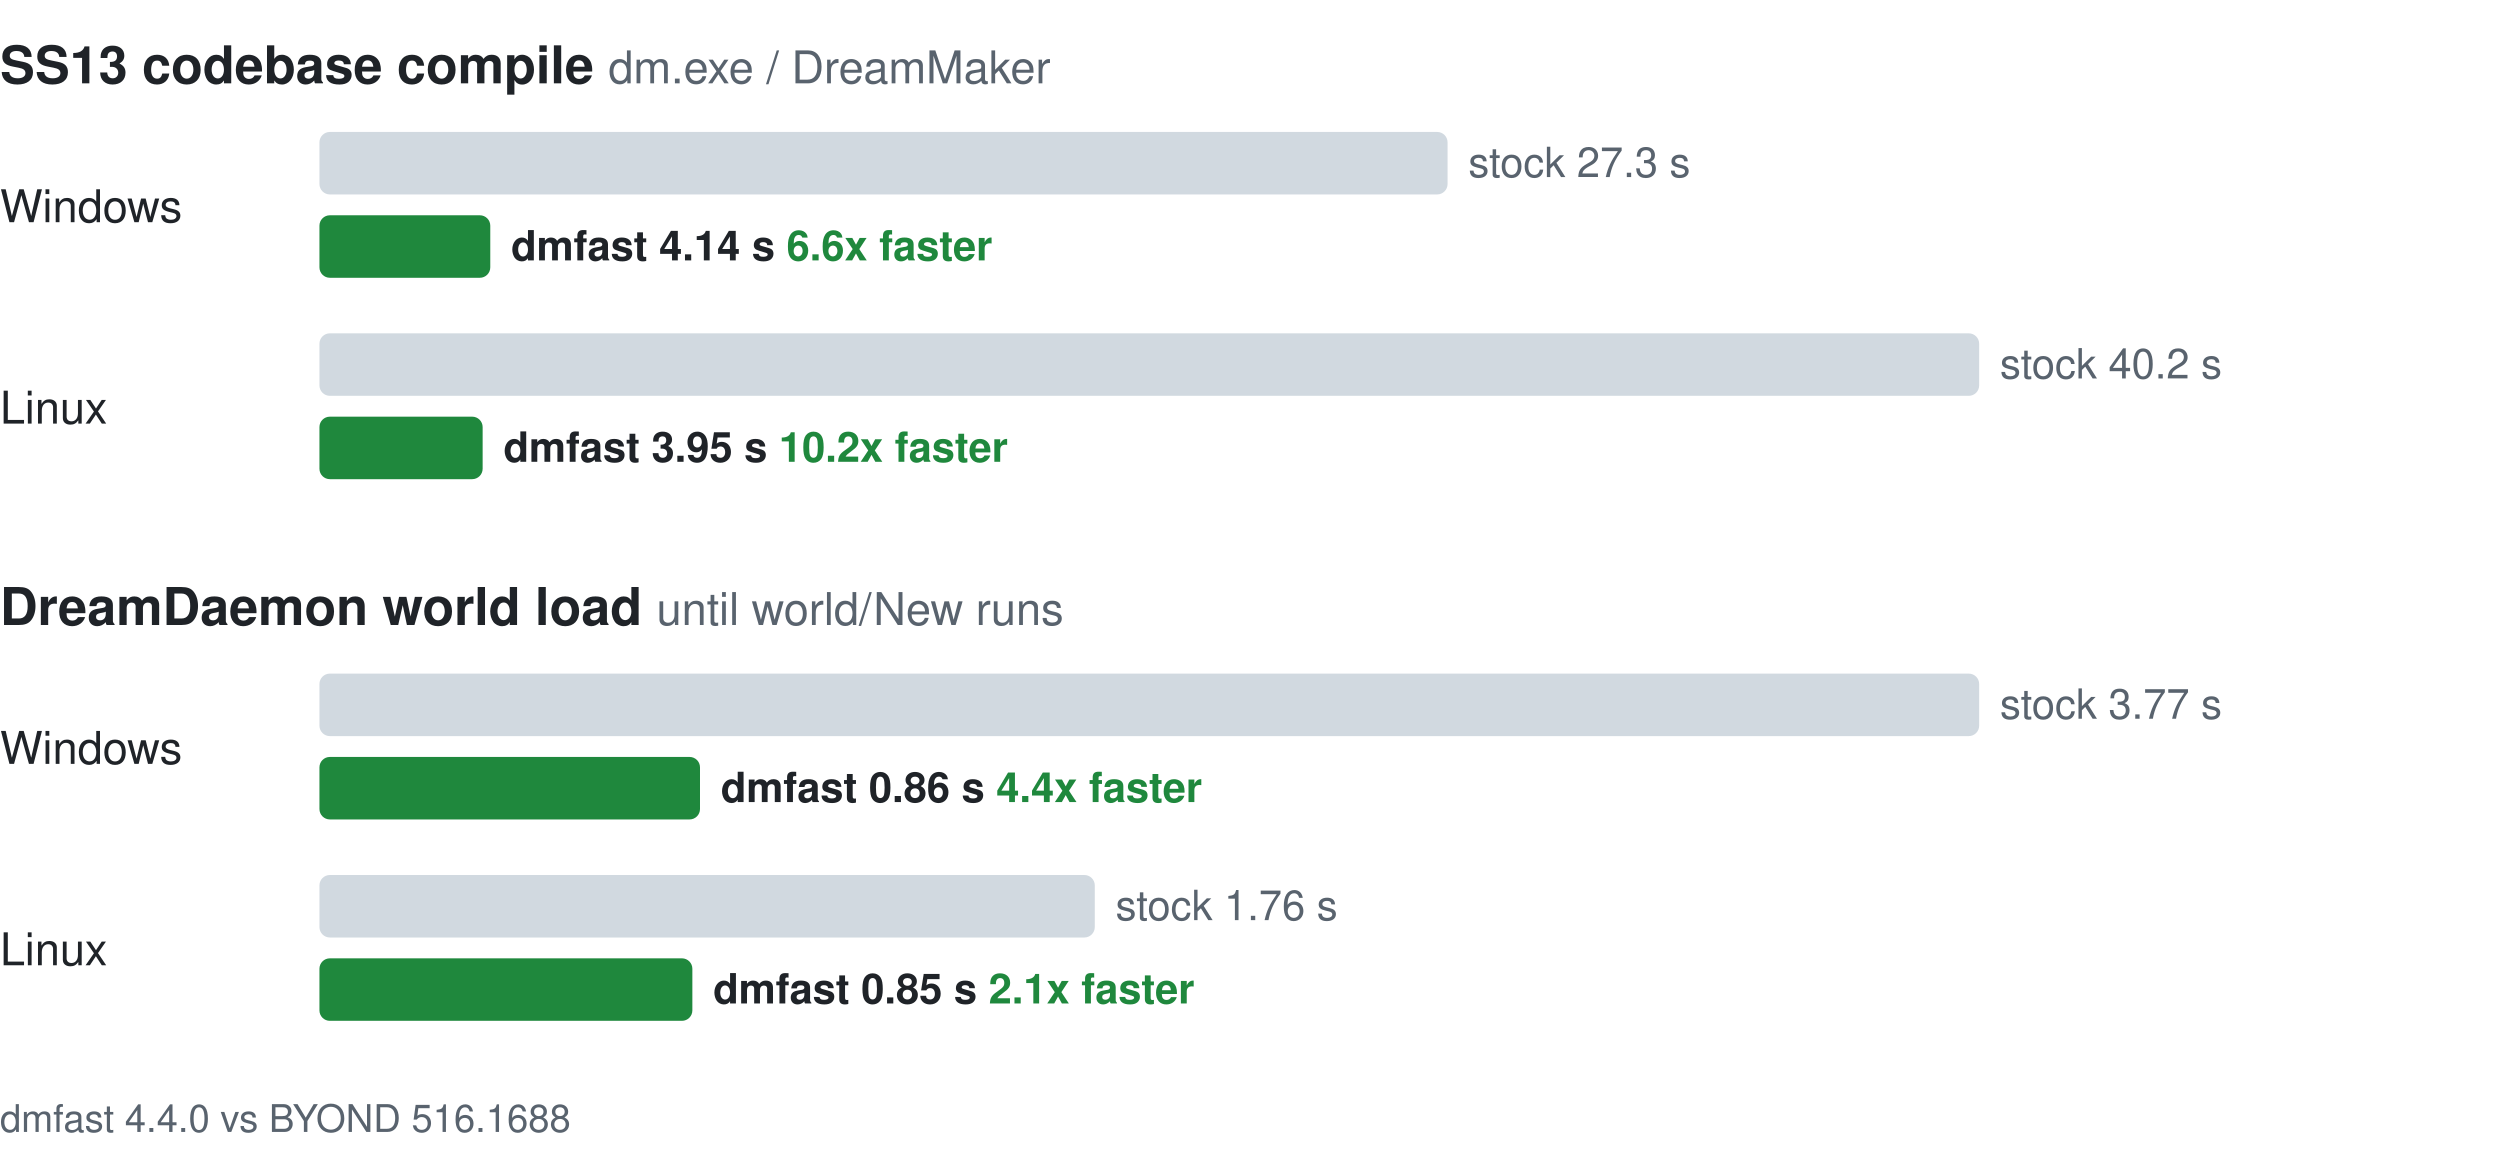
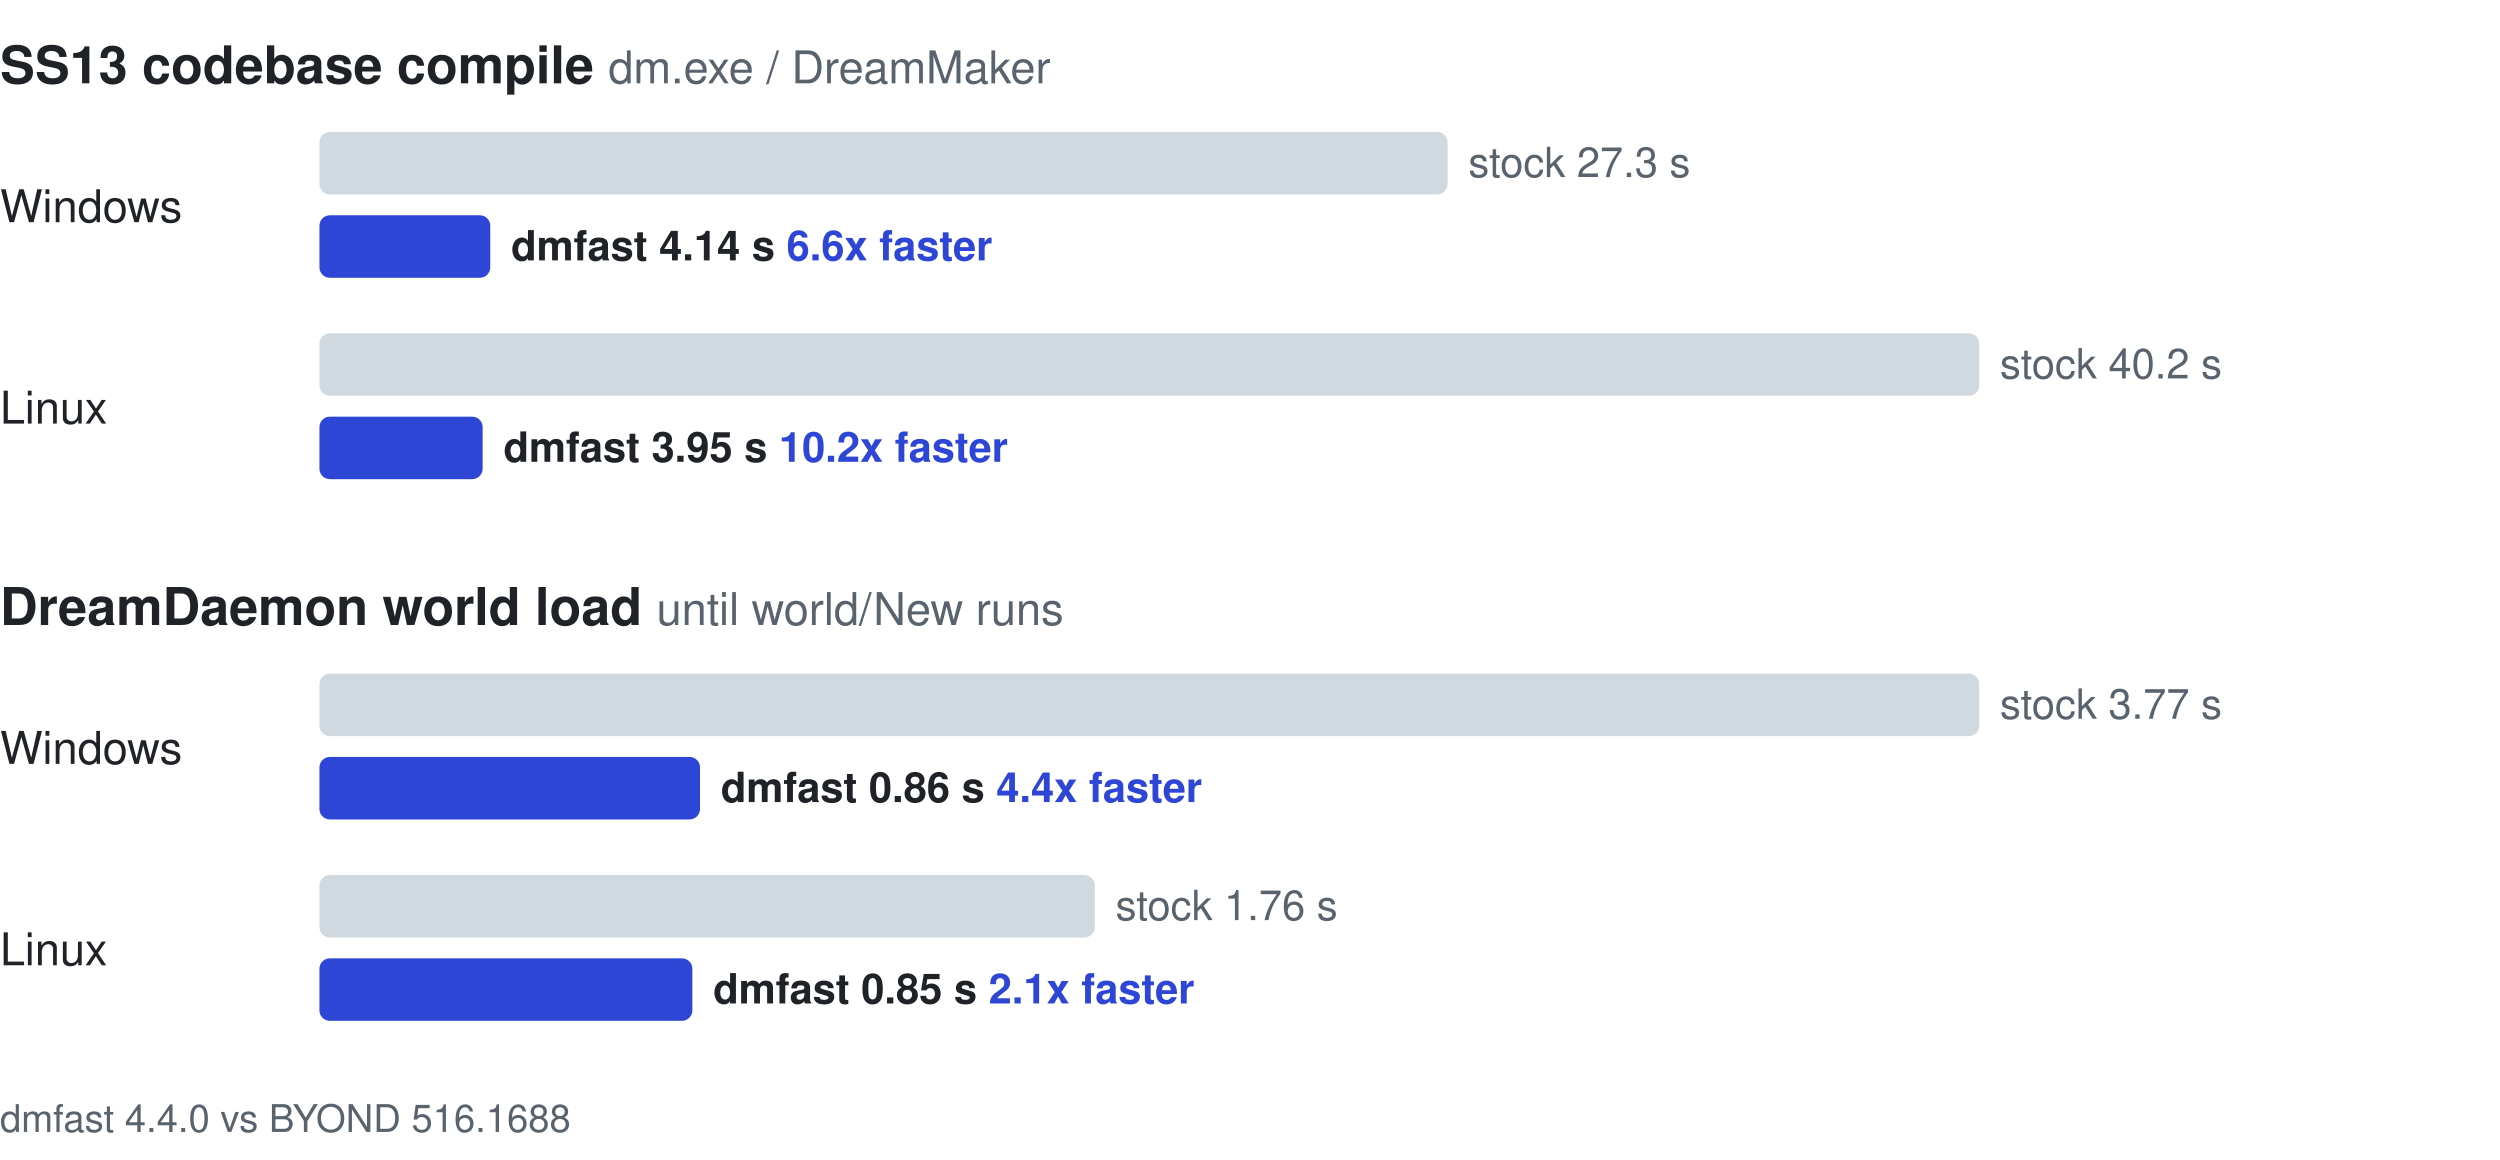
<svg xmlns="http://www.w3.org/2000/svg" width="720" height="334" viewBox="0 0 720 334" font-family="-apple-system,BlinkMacSystemFont,Segoe UI,Helvetica,Arial,sans-serif" role="img" aria-label="dmfast speedups on SS13 codebases: compile 6.6x faster on Windows and 10.2x on Linux; DreamDaemon world load 4.4x and 2.1x faster">
  <text x="0" y="24" font-size="15" font-weight="600" fill="#1f2328">SS13 codebase compile <tspan font-weight="400" fill="#59636e" font-size="13">dm.exe / DreamMaker</tspan>
  </text>
  <text x="0" y="64.0" font-size="13" fill="#1f2328">Windows</text>
  <rect x="92" y="38" width="324.9" height="18" rx="3" fill="#d1d9e0" />
  <text x="422.9" y="51" font-size="12" fill="#59636e">stock 27.3 s</text>
-   <rect x="92" y="62" width="49.2" height="18" rx="3" fill="#1f883d" />
+   <rect x="92" y="62" width="49.2" height="18" rx="3" fill="#2E46D5" />
  <text x="147.2" y="75" font-size="12" fill="#1f2328">
    <tspan font-weight="600">dmfast 4.14 s</tspan>
-     <tspan fill="#1f883d" font-weight="700">6.6x faster</tspan>
+     <tspan fill="#2E46D5" font-weight="700">6.6x faster</tspan>
  </text>
  <text x="0" y="122.0" font-size="13" fill="#1f2328">Linux</text>
  <rect x="92" y="96" width="478.0" height="18" rx="3" fill="#d1d9e0" />
  <text x="576.0" y="109" font-size="12" fill="#59636e">stock 40.2 s</text>
-   <rect x="92" y="120" width="47.0" height="18" rx="3" fill="#1f883d" />
+   <rect x="92" y="120" width="47.0" height="18" rx="3" fill="#2E46D5" />
  <text x="145.0" y="133" font-size="12" fill="#1f2328">
    <tspan font-weight="600">dmfast 3.95 s</tspan>
-     <tspan fill="#1f883d" font-weight="700">10.2x faster</tspan>
+     <tspan fill="#2E46D5" font-weight="700">10.2x faster</tspan>
  </text>
  <text x="0" y="180" font-size="15" font-weight="600" fill="#1f2328">DreamDaemon world load <tspan font-weight="400" fill="#59636e" font-size="13">until world/New runs</tspan>
  </text>
  <text x="0" y="220.0" font-size="13" fill="#1f2328">Windows</text>
  <rect x="92" y="194" width="478.0" height="18" rx="3" fill="#d1d9e0" />
  <text x="576.0" y="207" font-size="12" fill="#59636e">stock 3.77 s</text>
-   <rect x="92" y="218" width="109.6" height="18" rx="3" fill="#1f883d" />
+   <rect x="92" y="218" width="109.6" height="18" rx="3" fill="#2E46D5" />
  <text x="207.6" y="231" font-size="12" fill="#1f2328">
    <tspan font-weight="600">dmfast 0.86 s</tspan>
-     <tspan fill="#1f883d" font-weight="700">4.4x faster</tspan>
+     <tspan fill="#2E46D5" font-weight="700">4.4x faster</tspan>
  </text>
  <text x="0" y="278.0" font-size="13" fill="#1f2328">Linux</text>
  <rect x="92" y="252" width="223.3" height="18" rx="3" fill="#d1d9e0" />
  <text x="321.3" y="265" font-size="12" fill="#59636e">stock 1.76 s</text>
-   <rect x="92" y="276" width="107.4" height="18" rx="3" fill="#1f883d" />
+   <rect x="92" y="276" width="107.4" height="18" rx="3" fill="#2E46D5" />
  <text x="205.4" y="289" font-size="12" fill="#1f2328">
    <tspan font-weight="600">dmfast 0.85 s</tspan>
-     <tspan fill="#1f883d" font-weight="700">2.1x faster</tspan>
+     <tspan fill="#2E46D5" font-weight="700">2.1x faster</tspan>
  </text>
  <text x="0" y="326" font-size="11" fill="#59636e">dmfast 4.4.0 vs BYOND 516.1688</text>
</svg>
